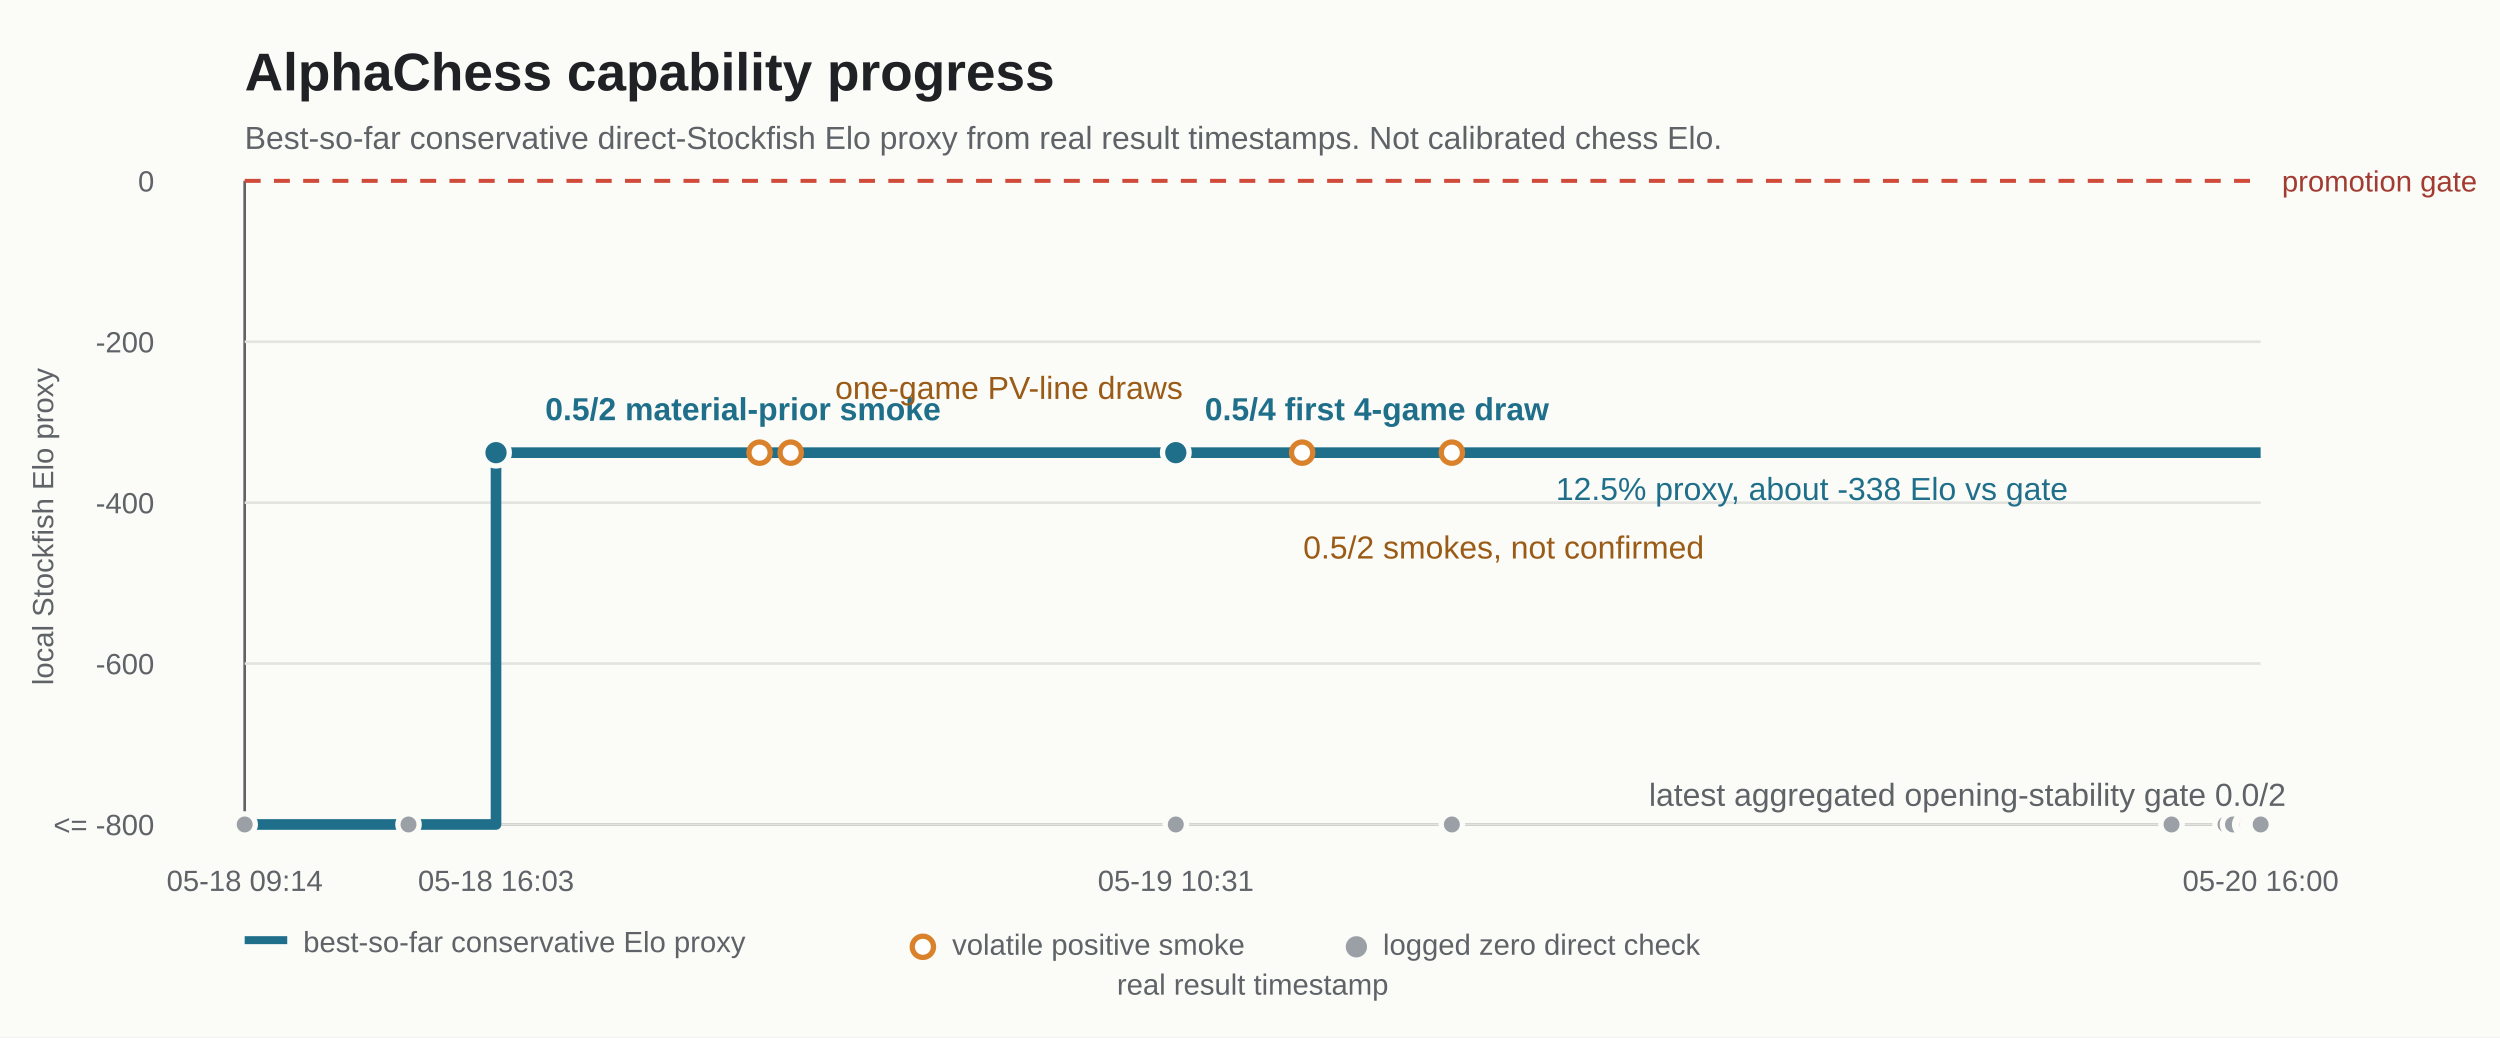
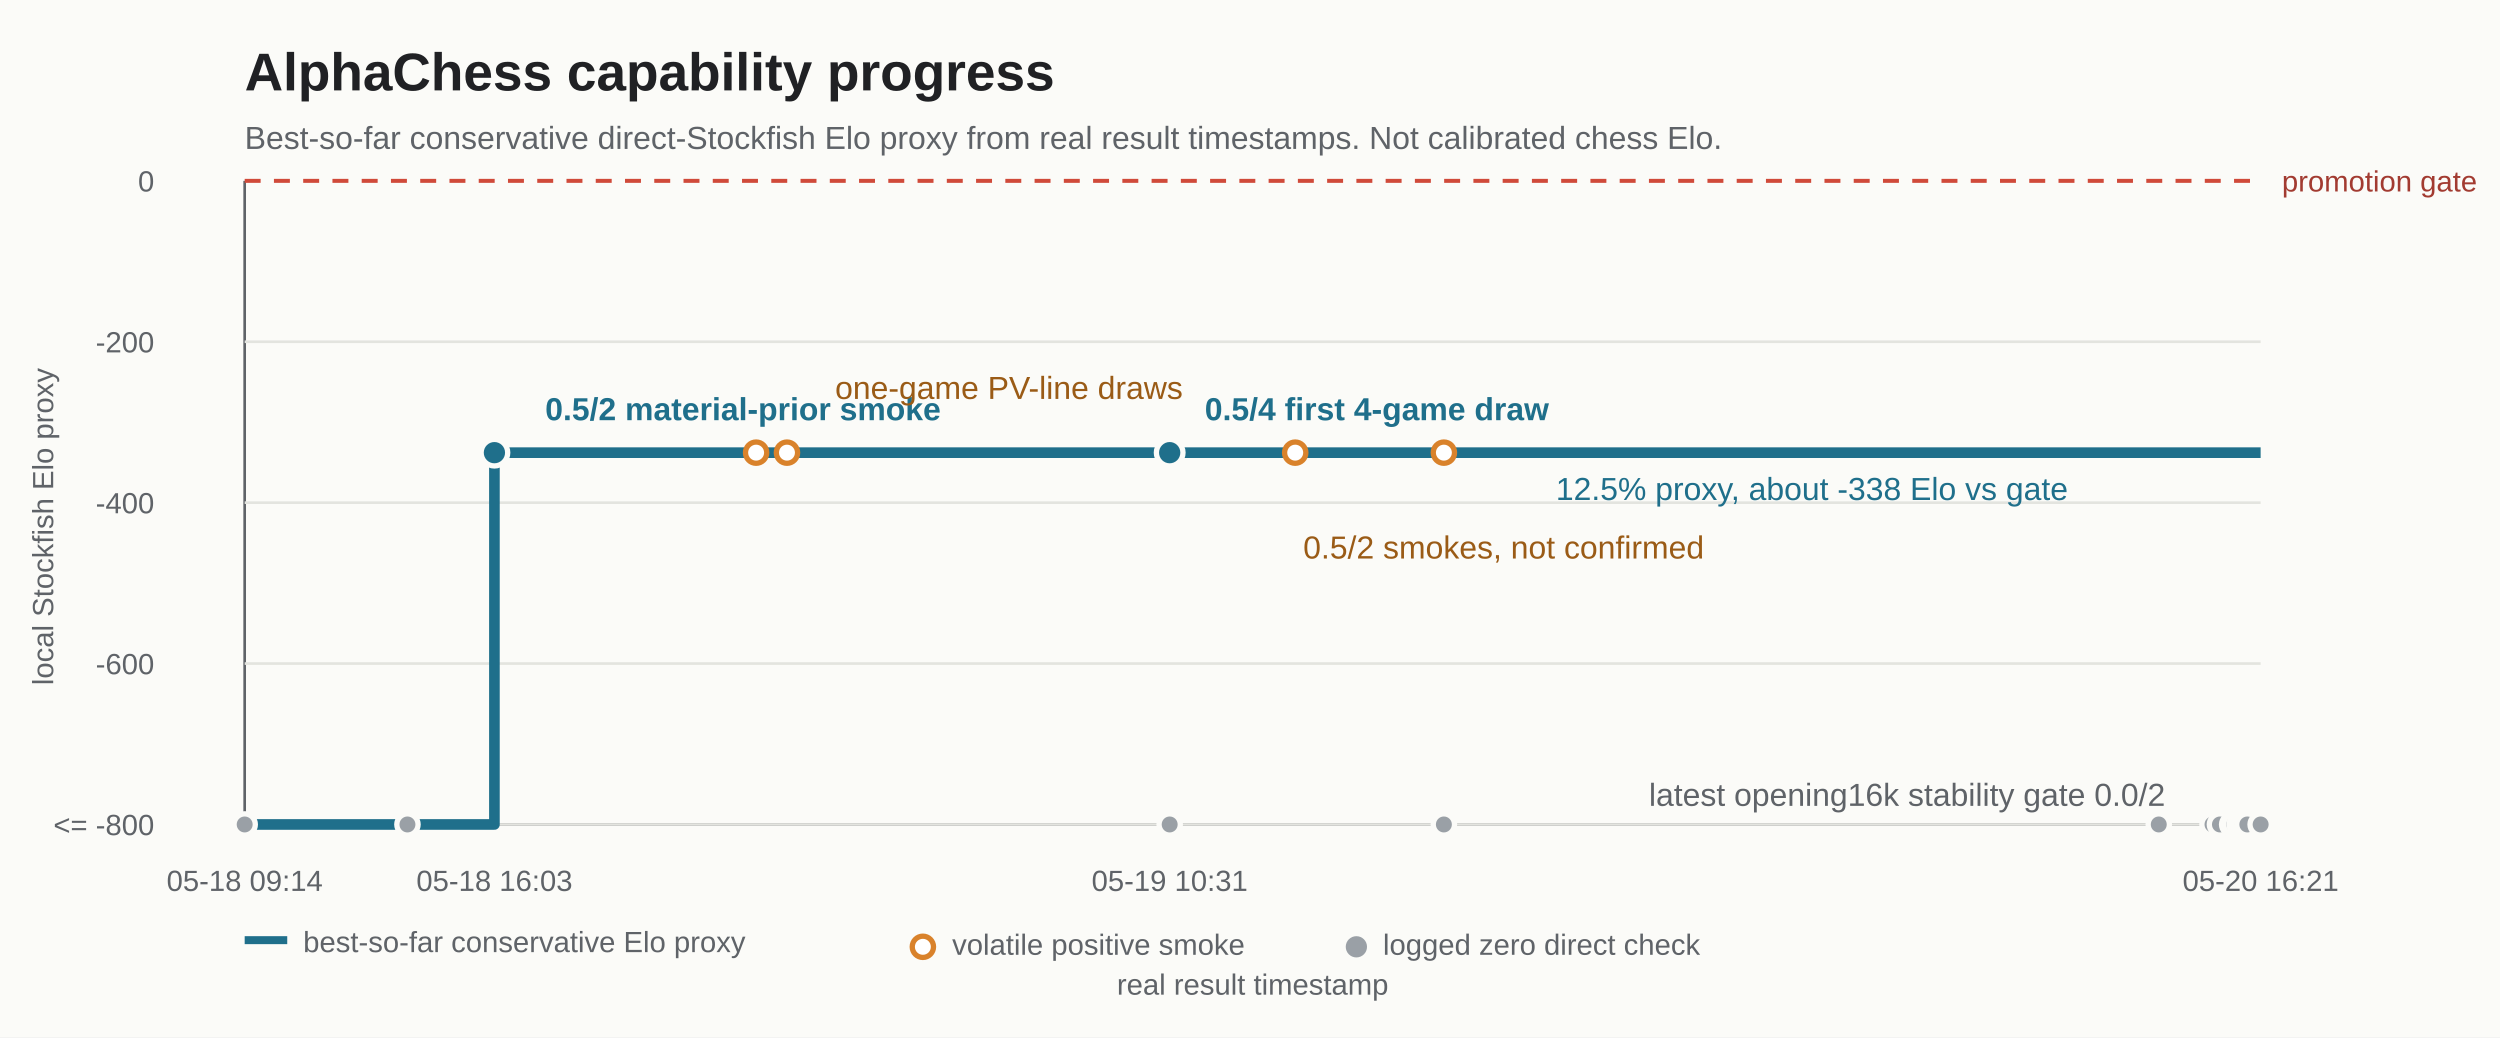
<svg xmlns="http://www.w3.org/2000/svg" width="940" height="390" viewBox="0 0 940 390" role="img" aria-labelledby="title desc">
  <rect width="940" height="390" fill="#fbfbf8" />
  <text x="92" y="34" font-family="Arial, sans-serif" font-size="20" font-weight="700" fill="#202124">AlphaChess capability progress</text>
  <text x="92" y="56" font-family="Arial, sans-serif" font-size="12" fill="#5f6368">Best-so-far conservative direct-Stockfish Elo proxy from real result timestamps. Not calibrated chess Elo.</text>
  <g font-family="Arial, sans-serif" font-size="11" fill="#5f6368">
    <line x1="92" y1="68" x2="92" y2="310" stroke="#5f6368" stroke-width="1" />
    <line x1="92" y1="310" x2="850" y2="310" stroke="#5f6368" stroke-width="1" />
    <line x1="92" y1="68" x2="850" y2="68" stroke="#d04a3a" stroke-width="1.5" stroke-dasharray="6 5" />
    <line x1="92" y1="128.5" x2="850" y2="128.5" stroke="#e3e4df" stroke-width="1" />
    <line x1="92" y1="189" x2="850" y2="189" stroke="#e3e4df" stroke-width="1" />
    <line x1="92" y1="249.5" x2="850" y2="249.5" stroke="#e3e4df" stroke-width="1" />
    <line x1="92" y1="310" x2="850" y2="310" stroke="#e3e4df" stroke-width="1" />
    <text x="58" y="72" text-anchor="end">0</text>
    <text x="58" y="132.5" text-anchor="end">-200</text>
    <text x="58" y="193" text-anchor="end">-400</text>
    <text x="58" y="253.5" text-anchor="end">-600</text>
    <text x="58" y="314" text-anchor="end">&lt;= -800</text>
    <text x="858" y="72" fill="#a23b31">promotion gate</text>
    <text x="92" y="335" text-anchor="middle">05-18 09:14</text>
-     <text x="186.5" y="335" text-anchor="middle">05-18 16:03</text>
-     <text x="442.1" y="335" text-anchor="middle">05-19 10:31</text>
-     <text x="850" y="335" text-anchor="middle">05-20 16:00</text>
+     <text x="185.9" y="335" text-anchor="middle">05-18 16:03</text>
+     <text x="439.8" y="335" text-anchor="middle">05-19 10:31</text>
+     <text x="850" y="335" text-anchor="middle">05-20 16:21</text>
    <text x="471" y="374" text-anchor="middle">real result timestamp</text>
    <text x="20" y="198" text-anchor="middle" transform="rotate(-90 20 198)">local Stockfish Elo proxy</text>
  </g>
-   <path d="M 92 310 L 186.5 310 L 186.5 170.2 L 850 170.2" fill="none" stroke="#1f6f8b" stroke-width="4" stroke-linejoin="round" />
+   <path d="M 92 310 L 185.9 310 L 185.9 170.2 L 850 170.2" fill="none" stroke="#1f6f8b" stroke-width="4" stroke-linejoin="round" />
  <g fill="#9aa0a6" stroke="#fbfbf8" stroke-width="2">
    <circle cx="92" cy="310" r="4" />
-     <circle cx="153.6" cy="310" r="4" />
-     <circle cx="442.1" cy="310" r="4" />
-     <circle cx="545.9" cy="310" r="4" />
-     <circle cx="816.5" cy="310" r="4" />
-     <circle cx="836.8" cy="310" r="4" />
-     <circle cx="839.6" cy="310" r="4" />
-     <circle cx="844.2" cy="310" r="4" />
-     <circle cx="845.1" cy="310" r="4" />
-     <circle cx="847.1" cy="310" r="4" />
-     <circle cx="848.3" cy="310" r="4" />
+     <circle cx="153.2" cy="310" r="4" />
+     <circle cx="439.8" cy="310" r="4" />
+     <circle cx="542.9" cy="310" r="4" />
+     <circle cx="811.7" cy="310" r="4" />
+     <circle cx="831.9" cy="310" r="4" />
+     <circle cx="834.7" cy="310" r="4" />
+     <circle cx="839.3" cy="310" r="4" />
+     <circle cx="840.1" cy="310" r="4" />
+     <circle cx="842.1" cy="310" r="4" />
+     <circle cx="843.3" cy="310" r="4" />
+     <circle cx="845.0" cy="310" r="4" />
    <circle cx="850" cy="310" r="4" />
  </g>
  <g fill="#1f6f8b" stroke="#fbfbf8" stroke-width="2">
-     <circle cx="186.5" cy="170.2" r="5" />
-     <circle cx="442.1" cy="170.2" r="5" />
+     <circle cx="185.9" cy="170.2" r="5" />
+     <circle cx="439.8" cy="170.2" r="5" />
  </g>
  <g fill="#ffffff" stroke="#d9822b" stroke-width="2">
-     <circle cx="285.6" cy="170.2" r="4" />
-     <circle cx="297.3" cy="170.2" r="4" />
-     <circle cx="489.6" cy="170.2" r="4" />
-     <circle cx="545.9" cy="170.2" r="4" />
+     <circle cx="284.3" cy="170.2" r="4" />
+     <circle cx="295.9" cy="170.2" r="4" />
+     <circle cx="487.0" cy="170.2" r="4" />
+     <circle cx="542.9" cy="170.2" r="4" />
  </g>
  <g font-family="Arial, sans-serif" font-size="12" fill="#202124">
    <text x="205" y="158" font-weight="700" fill="#1f6f8b">0.5/2 material-prior smoke</text>
    <text x="453" y="158" font-weight="700" fill="#1f6f8b">0.5/4 first 4-game draw</text>
    <text x="585" y="188" fill="#1f6f8b">12.5% proxy, about -338 Elo vs gate</text>
    <text x="314" y="150" fill="#9a5b16">one-game PV-line draws</text>
    <text x="490" y="210" fill="#9a5b16">0.5/2 smokes, not confirmed</text>
-     <text x="620" y="303" fill="#5f6368">latest aggregated opening-stability gate 0.0/2</text>
+     <text x="620" y="303" fill="#5f6368">latest opening16k stability gate 0.0/2</text>
  </g>
  <g font-family="Arial, sans-serif" font-size="11" fill="#5f6368">
    <rect x="92" y="352" width="16" height="3" fill="#1f6f8b" />
    <text x="114" y="358">best-so-far conservative Elo proxy</text>
    <circle cx="347" cy="356" r="4" fill="#ffffff" stroke="#d9822b" stroke-width="2" />
    <text x="358" y="359">volatile positive smoke</text>
    <circle cx="510" cy="356" r="4" fill="#9aa0a6" />
    <text x="520" y="359">logged zero direct check</text>
  </g>
</svg>
